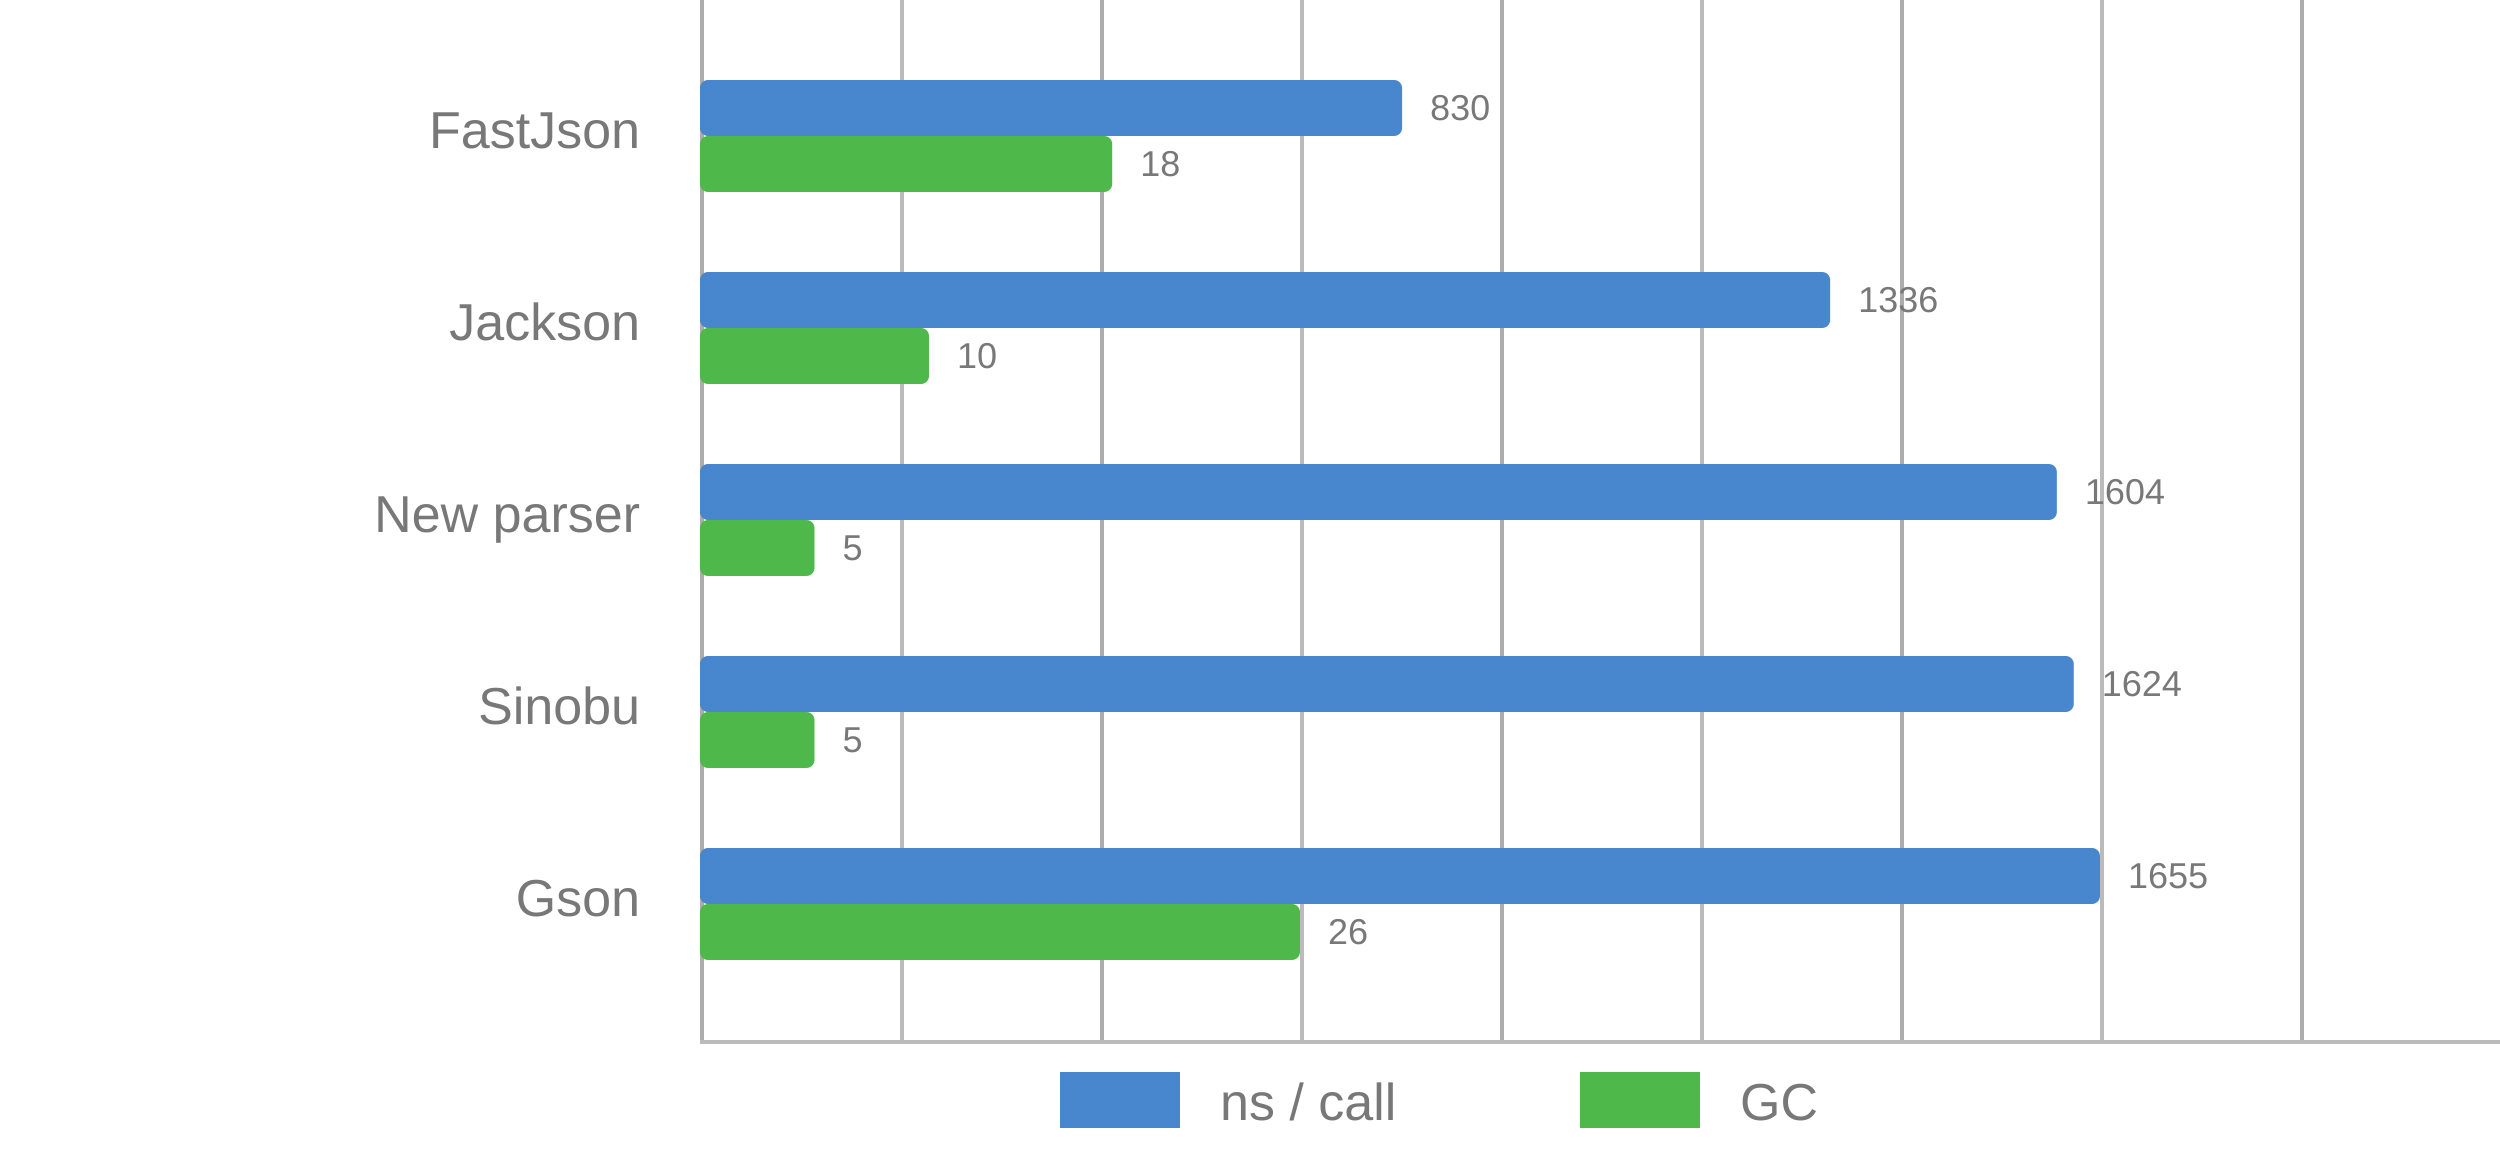
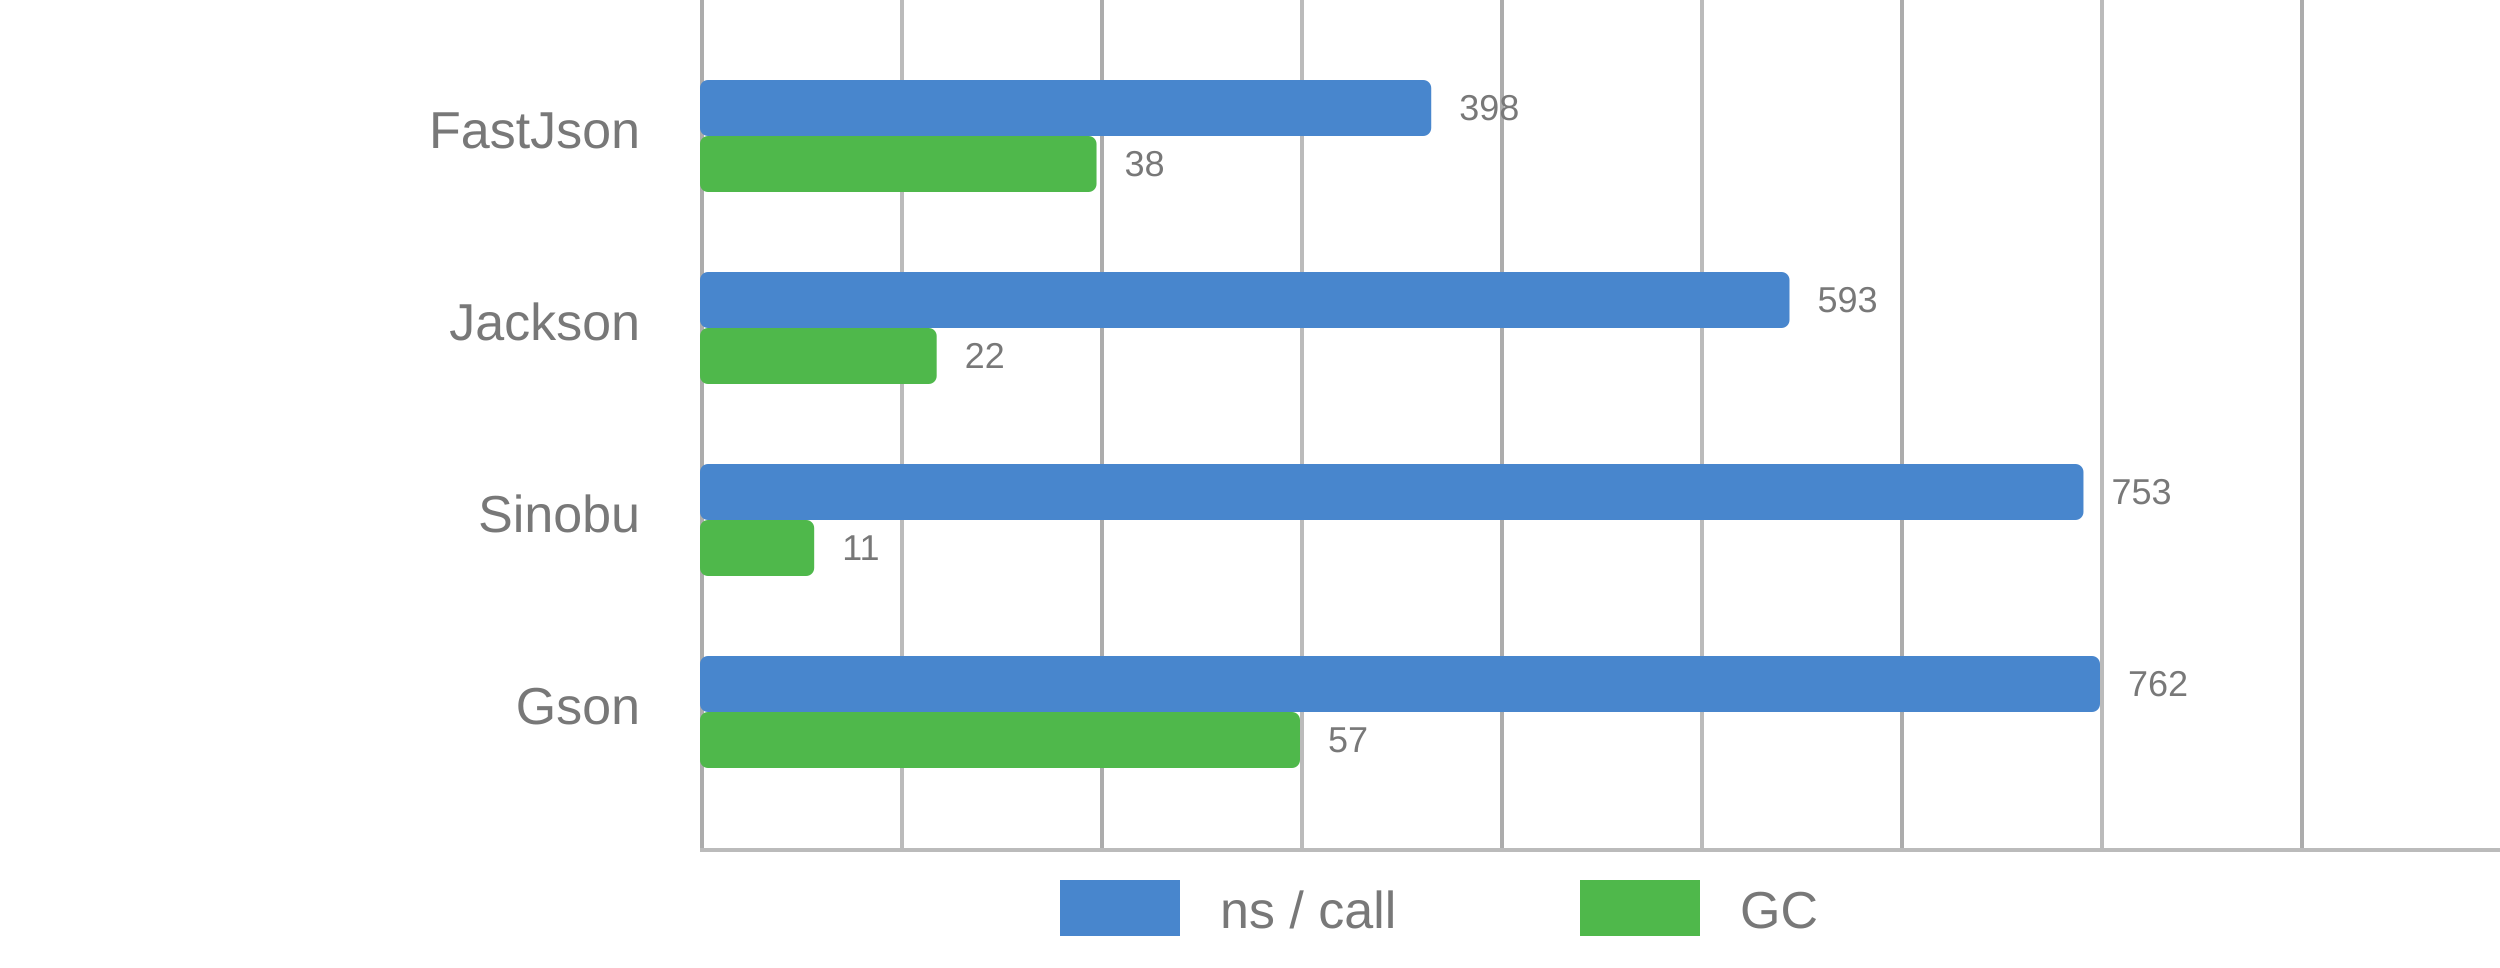
- <svg xmlns="http://www.w3.org/2000/svg" viewBox="0 0 625 290">
+ <svg xmlns="http://www.w3.org/2000/svg" viewBox="0 0 625 242">
  <style>
      text {
          font-family: Arial;
          font-size: 13px;
          fill: #787878;
      }

      .desc {
          font-size: 9px;
      }

      .vline {
          fill: #acacac;
          stroke: none;
          stroke-width: 0;
      }

      .subline {
          fill: #bbb;
          stroke: none;
          stroke-width: 0;
      }

      .call {
          fill: #4886CD;
          stroke-linejoin: round;
          height: 14px;
      }

      .gc {
          fill: #4FB84B;
          stroke-linejoin: round;
          height: 14px;
      }
  </style>
  <g>
-     <rect x="175" y="0" width="1" height="260" class="vline" />
-     <rect x="275" y="0" width="1" height="260" class="vline" />
-     <rect x="375" y="0" width="1" height="260" class="vline" />
-     <rect x="475" y="0" width="1" height="260" class="vline" />
-     <rect x="575" y="0" width="1" height="260" class="vline" />
-     <rect x="225" y="0" width="1" height="260" class="subline" />
-     <rect x="325" y="0" width="1" height="260" class="subline" />
-     <rect x="425" y="0" width="1" height="260" class="subline" />
-     <rect x="525" y="0" width="1" height="260" class="subline" />
-     <rect x="175" y="260" width="450" height="1" class="subline" />
-     <rect x="265" y="268" width="30" class="call" />
-     <text x="305" y="280">ns / call</text>
-     <rect x="395" y="268" width="30" class="gc" />
-     <text x="435" y="280">GC</text>
+     <rect x="175" y="0" width="1" height="212" class="vline" />
+     <rect x="275" y="0" width="1" height="212" class="vline" />
+     <rect x="375" y="0" width="1" height="212" class="vline" />
+     <rect x="475" y="0" width="1" height="212" class="vline" />
+     <rect x="575" y="0" width="1" height="212" class="vline" />
+     <rect x="225" y="0" width="1" height="212" class="subline" />
+     <rect x="325" y="0" width="1" height="212" class="subline" />
+     <rect x="425" y="0" width="1" height="212" class="subline" />
+     <rect x="525" y="0" width="1" height="212" class="subline" />
+     <rect x="175" y="212" width="450" height="1" class="subline" />
+     <rect x="265" y="220" width="30" class="call" />
+     <text x="305" y="232">ns / call</text>
+     <rect x="395" y="220" width="30" class="gc" />
+     <text x="435" y="232">GC</text>
  </g>
  <g>
-     <rect x="175" y="20" width="175.529" rx="2" ry="2" class="call" />
-     <rect x="175" y="34" width="103.053" rx="2" ry="2" class="gc" />
+     <rect x="175" y="20" width="182.808" rx="2" ry="2" class="call" />
+     <rect x="175" y="34" width="99.135" rx="2" ry="2" class="gc" />
    <text x="160" y="37" text-anchor="end">FastJson</text>
-     <text x="357.529" y="30" class="desc">830</text>
-     <text x="285.053" y="44" class="desc">18</text>
+     <text x="364.808" y="30" class="desc">398</text>
+     <text x="281.135" y="44" class="desc">38</text>
  </g>
  <g>
-     <rect x="175" y="68" width="282.538" rx="2" ry="2" class="call" />
-     <rect x="175" y="82" width="57.252" rx="2" ry="2" class="gc" />
+     <rect x="175" y="68" width="272.375" rx="2" ry="2" class="call" />
+     <rect x="175" y="82" width="59.17" rx="2" ry="2" class="gc" />
    <text x="160" y="85" text-anchor="end">Jackson</text>
-     <text x="464.538" y="78" class="desc">1336</text>
-     <text x="239.252" y="92" class="desc">10</text>
+     <text x="454.375" y="78" class="desc">593</text>
+     <text x="241.17" y="92" class="desc">22</text>
  </g>
  <g>
-     <rect x="175" y="116" width="339.215" rx="2" ry="2" class="call" />
-     <rect x="175" y="130" width="28.626" rx="2" ry="2" class="gc" />
-     <text x="160" y="133" text-anchor="end">New parser</text>
-     <text x="521.215" y="126" class="desc">1604</text>
-     <text x="210.626" y="140" class="desc">5</text>
+     <rect x="175" y="116" width="345.866" rx="2" ry="2" class="call" />
+     <rect x="175" y="130" width="28.547" rx="2" ry="2" class="gc" />
+     <text x="160" y="133" text-anchor="end">Sinobu</text>
+     <text x="527.866" y="126" class="desc">753</text>
+     <text x="210.547" y="140" class="desc">11</text>
  </g>
  <g>
-     <rect x="175" y="164" width="343.444" rx="2" ry="2" class="call" />
-     <rect x="175" y="178" width="28.626" rx="2" ry="2" class="gc" />
-     <text x="160" y="181" text-anchor="end">Sinobu</text>
-     <text x="525.444" y="174" class="desc">1624</text>
-     <text x="210.626" y="188" class="desc">5</text>
-   </g>
-   <g>
-     <rect x="175" y="212" width="350" rx="2" ry="2" class="call" />
-     <rect x="175" y="226" width="150" rx="2" ry="2" class="gc" />
-     <text x="160" y="229" text-anchor="end">Gson</text>
-     <text x="532" y="222" class="desc">1655</text>
-     <text x="332" y="236" class="desc">26</text>
+     <rect x="175" y="164" width="350" rx="2" ry="2" class="call" />
+     <rect x="175" y="178" width="150" rx="2" ry="2" class="gc" />
+     <text x="160" y="181" text-anchor="end">Gson</text>
+     <text x="532" y="174" class="desc">762</text>
+     <text x="332" y="188" class="desc">57</text>
  </g>
</svg>
